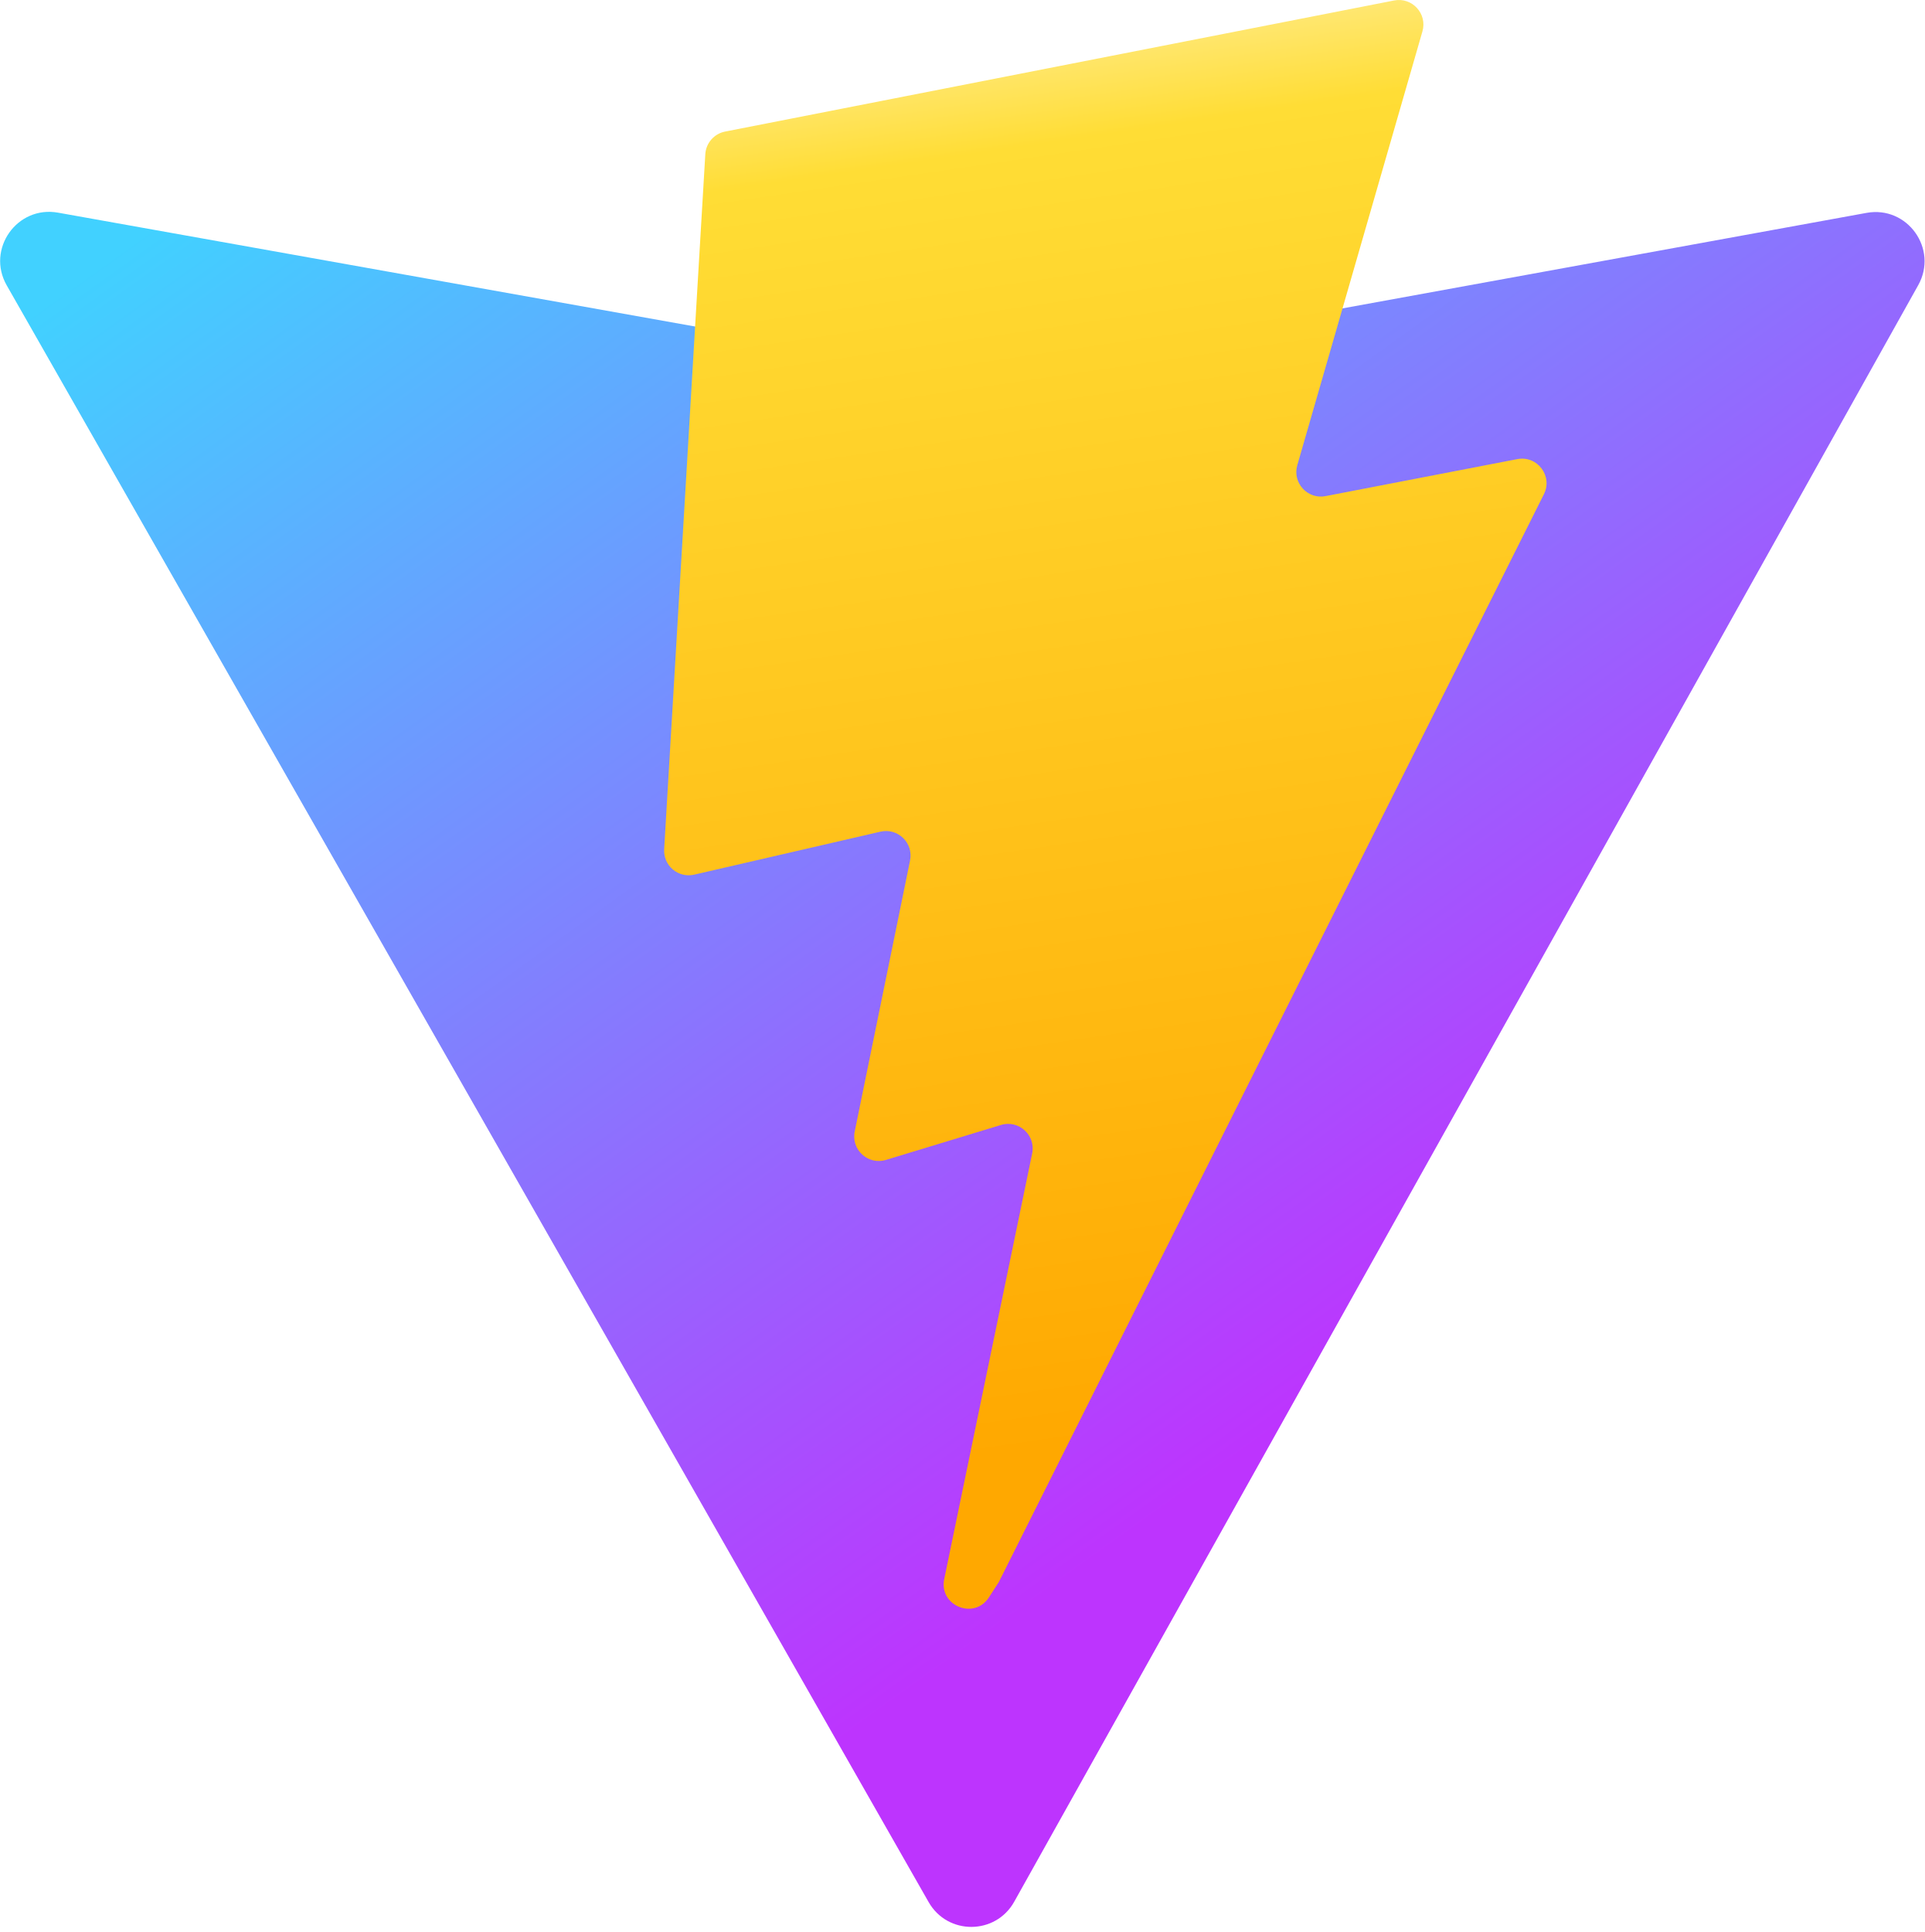
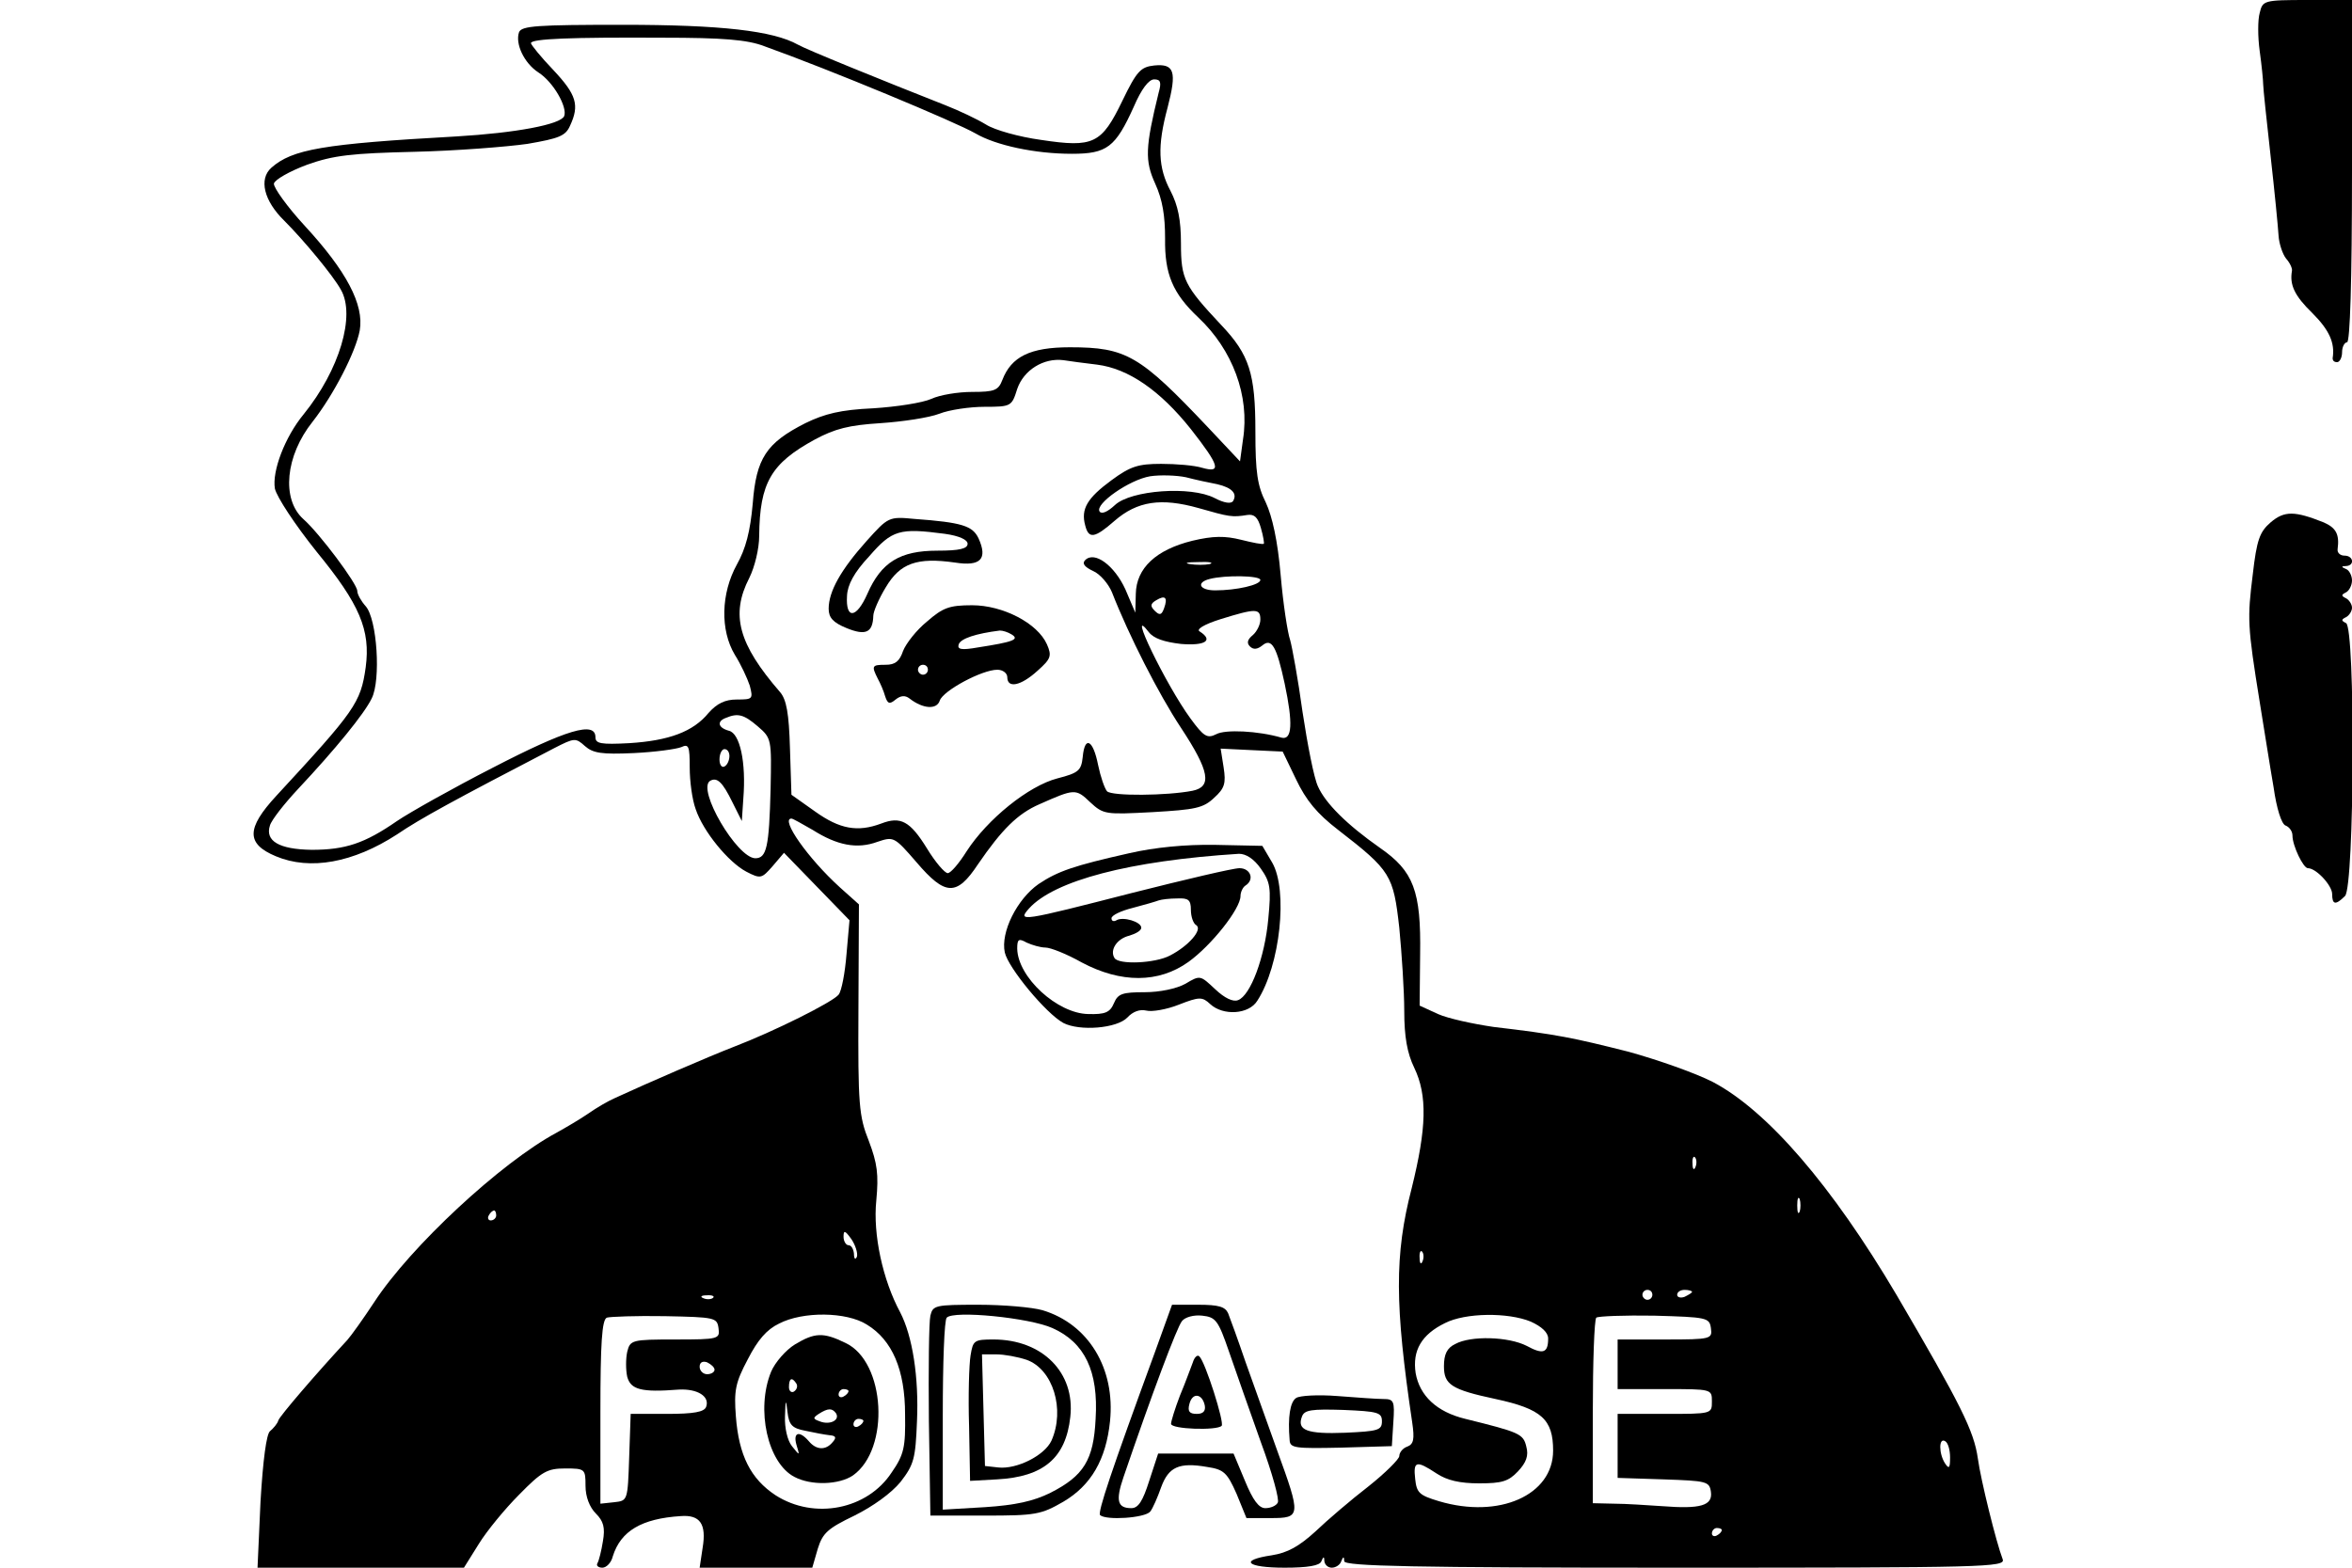
- <svg xmlns="http://www.w3.org/2000/svg" aria-hidden="true" role="img" class="iconify iconify--logos" width="31.88" height="32" preserveAspectRatio="xMidYMid meet" viewBox="0 0 256 257">
-   <defs>
-     <linearGradient id="IconifyId1813088fe1fbc01fb466" x1="-.828%" x2="57.636%" y1="7.652%" y2="78.411%">
-       <stop offset="0%" stop-color="#41D1FF" />
-       <stop offset="100%" stop-color="#BD34FE" />
-     </linearGradient>
-     <linearGradient id="IconifyId1813088fe1fbc01fb467" x1="43.376%" x2="50.316%" y1="2.242%" y2="89.03%">
-       <stop offset="0%" stop-color="#FFEA83" />
-       <stop offset="8.333%" stop-color="#FFDD35" />
-       <stop offset="100%" stop-color="#FFA800" />
-     </linearGradient>
-   </defs>
-   <path fill="url(#IconifyId1813088fe1fbc01fb466)" d="M255.153 37.938L134.897 252.976c-2.483 4.44-8.862 4.466-11.382.048L.875 37.958c-2.746-4.814 1.371-10.646 6.827-9.67l120.385 21.517a6.537 6.537 0 0 0 2.322-.004l117.867-21.483c5.438-.991 9.574 4.796 6.877 9.62Z" />
-   <path fill="url(#IconifyId1813088fe1fbc01fb467)" d="M185.432.063L96.44 17.501a3.268 3.268 0 0 0-2.634 3.014l-5.474 92.456a3.268 3.268 0 0 0 3.997 3.378l24.777-5.718c2.318-.535 4.413 1.507 3.936 3.838l-7.361 36.047c-.495 2.426 1.782 4.5 4.151 3.78l15.304-4.649c2.372-.72 4.652 1.36 4.15 3.788l-11.698 56.621c-.732 3.542 3.979 5.473 5.943 2.437l1.313-2.028l72.516-144.72c1.215-2.423-.88-5.186-3.54-4.672l-25.505 4.922c-2.396.462-4.435-1.77-3.759-4.114l16.646-57.705c.677-2.35-1.37-4.583-3.769-4.113Z" />
+ <svg xmlns="http://www.w3.org/2000/svg" version="1.0" width="474pt" height="316pt" viewBox="0 0 474 316" preserveAspectRatio="xMidYMid meet">
+   <g transform="translate(0,316) scale(0.1,-0.1)" fill="#000000" stroke="none">
+     <path d="M4554 3134 c-4 -14 -4 -48 0 -77 4 -29 7 -59 7 -67 0 -8 7 -73 15 -145 8 -71 15 -143 16 -160 1 -16 8 -37 15 -46 8 -9 13 -20 12 -25 -5 -28 5 -50 41 -85 34 -34 46 -60 41 -91 0 -5 3 -8 9 -8 5 0 10 9 10 20 0 11 5 20 10 20 6 0 10 122 10 345 l0 345 -90 0 c-88 0 -90 -1 -96 -26z" />
+     <path d="M1046 3095 c-8 -23 10 -62 39 -81 30 -19 59 -70 52 -88 -7 -17 -98 -34 -217 -41 -270 -15 -331 -26 -373 -63 -26 -23 -15 -67 26 -107 39 -39 98 -110 114 -139 30 -52 -3 -162 -75 -251 -38 -46 -64 -115 -58 -150 4 -17 40 -72 84 -127 87 -106 109 -158 99 -233 -10 -72 -22 -88 -180 -259 -61 -66 -61 -97 -1 -122 69 -29 156 -13 244 44 47 32 115 69 317 174 41 21 43 21 62 4 16 -14 33 -17 98 -14 43 2 86 8 96 12 15 7 17 2 17 -41 0 -28 5 -65 12 -84 15 -45 66 -107 102 -126 29 -15 31 -14 53 11 l23 27 66 -68 66 -68 -6 -68 c-3 -38 -10 -75 -16 -82 -12 -15 -130 -74 -211 -105 -49 -19 -174 -73 -239 -103 -14 -6 -38 -20 -55 -32 -16 -11 -45 -28 -63 -38 -112 -60 -295 -230 -368 -342 -21 -32 -46 -67 -54 -76 -63 -68 -136 -153 -139 -162 -2 -7 -10 -16 -17 -22 -7 -6 -14 -57 -19 -142 l-6 -133 208 0 208 0 30 48 c16 26 53 71 81 99 46 47 57 53 93 53 40 0 41 -1 41 -35 0 -22 8 -43 21 -56 15 -15 19 -28 14 -56 -3 -19 -8 -39 -11 -44 -3 -5 2 -9 10 -9 8 0 18 10 21 23 16 51 58 76 137 81 39 3 52 -16 44 -64 l-6 -40 113 0 114 0 11 38 c10 32 20 41 74 67 38 19 74 45 93 68 27 35 30 47 33 122 4 89 -9 172 -34 220 -35 65 -55 157 -48 225 5 53 2 75 -15 120 -20 50 -22 73 -21 266 l1 211 -38 34 c-65 59 -121 139 -98 139 3 0 22 -11 43 -23 49 -31 89 -39 130 -24 33 11 34 11 79 -41 58 -68 81 -69 124 -4 48 70 80 102 124 121 70 31 73 32 102 4 27 -25 31 -25 126 -20 86 5 102 8 124 29 21 19 24 29 19 61 l-6 38 62 -3 63 -3 27 -56 c20 -42 42 -69 85 -102 106 -82 111 -91 123 -197 5 -52 10 -128 10 -168 0 -52 6 -85 20 -114 27 -56 25 -122 -5 -243 -35 -135 -34 -236 1 -472 5 -34 3 -44 -10 -49 -9 -3 -16 -12 -16 -19 0 -6 -28 -34 -62 -61 -35 -27 -83 -68 -107 -91 -33 -30 -56 -43 -88 -48 -67 -10 -51 -25 26 -25 46 0 71 4 74 13 4 10 6 10 6 0 1 -7 7 -13 15 -13 8 0 17 6 19 13 4 10 6 10 6 0 1 -10 141 -13 667 -13 627 0 666 1 660 17 -13 34 -44 159 -50 203 -8 56 -34 108 -164 330 -130 220 -260 371 -370 429 -35 18 -112 45 -170 61 -111 28 -144 35 -272 50 -41 6 -92 17 -112 26 l-37 17 1 103 c2 128 -13 168 -81 215 -67 47 -110 90 -125 124 -8 17 -21 84 -31 150 -9 66 -21 131 -25 145 -5 14 -14 72 -19 130 -6 70 -17 119 -30 147 -17 34 -21 61 -21 143 0 117 -12 155 -69 215 -74 79 -81 92 -81 164 0 48 -6 77 -21 106 -25 47 -27 90 -6 168 19 73 14 89 -27 85 -27 -3 -35 -11 -64 -71 -42 -87 -58 -95 -164 -79 -44 6 -94 20 -111 31 -18 11 -54 28 -82 39 -127 50 -282 113 -297 122 -50 28 -155 40 -353 40 -172 0 -204 -2 -209 -15z m494 -28 c134 -48 386 -153 426 -176 41 -24 120 -41 194 -41 71 0 88 13 125 95 15 35 30 55 41 55 13 0 15 -6 9 -27 -27 -110 -28 -137 -7 -183 15 -33 20 -65 20 -111 -1 -71 15 -110 67 -159 69 -65 104 -158 90 -246 l-6 -44 -64 68 c-138 146 -165 162 -279 162 -80 0 -118 -19 -136 -66 -8 -21 -16 -24 -61 -24 -28 0 -65 -6 -82 -14 -18 -8 -70 -16 -117 -19 -66 -3 -98 -11 -137 -30 -79 -40 -99 -71 -106 -162 -5 -56 -14 -91 -32 -123 -32 -58 -34 -132 -4 -182 12 -19 25 -47 30 -62 7 -27 6 -28 -26 -28 -24 0 -40 -8 -57 -27 -31 -38 -80 -56 -160 -61 -57 -3 -68 -1 -68 12 0 33 -59 15 -206 -61 -82 -42 -169 -91 -194 -108 -65 -45 -104 -58 -172 -58 -66 1 -94 18 -84 49 3 11 29 44 57 74 75 80 133 151 148 182 19 37 11 160 -12 186 -9 10 -17 24 -17 31 0 14 -76 116 -109 145 -44 40 -36 127 19 196 43 55 87 141 95 184 9 52 -27 120 -111 211 -35 38 -63 77 -62 85 2 8 32 25 67 38 53 19 90 23 216 26 84 2 186 10 228 16 64 11 77 16 86 37 19 41 13 62 -34 112 -25 26 -45 51 -45 54 0 9 82 12 265 11 122 0 171 -4 205 -17z m671 -642 c63 -8 127 -52 189 -130 58 -74 62 -89 23 -78 -16 5 -53 8 -83 8 -46 0 -62 -5 -100 -33 -49 -36 -62 -58 -53 -91 7 -28 19 -26 59 9 46 40 94 47 169 26 63 -18 68 -19 99 -14 14 2 21 -5 27 -26 5 -17 7 -31 6 -32 -2 -2 -22 2 -46 8 -32 8 -56 8 -98 -2 -73 -18 -113 -55 -114 -107 l-1 -38 -20 47 c-22 48 -62 78 -81 59 -7 -7 -1 -14 16 -22 14 -6 31 -26 38 -43 34 -87 94 -205 139 -273 58 -88 63 -119 23 -127 -51 -10 -162 -11 -172 -1 -5 6 -13 29 -18 53 -10 51 -27 60 -31 16 -3 -27 -8 -32 -51 -43 -58 -15 -141 -82 -183 -147 -15 -24 -32 -44 -38 -44 -6 0 -25 22 -42 50 -34 55 -53 65 -92 50 -48 -18 -84 -11 -133 24 l-48 34 -3 94 c-2 70 -7 98 -20 113 -84 97 -100 156 -62 230 11 22 20 59 20 85 1 107 24 146 112 194 41 22 69 29 132 33 45 3 98 11 119 19 20 8 62 14 91 14 54 0 55 1 66 36 13 38 53 63 93 58 12 -2 43 -6 68 -9z m242 -241 c30 -7 41 -19 32 -34 -4 -6 -18 -4 -37 6 -48 25 -169 16 -201 -14 -15 -14 -27 -19 -31 -13 -10 15 60 64 102 71 20 3 53 2 72 -2 19 -5 47 -11 63 -14z m-15 -161 c-10 -2 -28 -2 -40 0 -13 2 -5 4 17 4 22 1 32 -1 23 -4z m102 -32 c0 -10 -48 -21 -91 -21 -32 0 -39 16 -11 23 31 8 102 7 102 -2z m-194 -57 c-5 -14 -9 -15 -19 -5 -9 9 -9 14 3 21 18 11 24 6 16 -16z m194 -23 c0 -10 -7 -24 -15 -31 -11 -9 -13 -16 -6 -23 7 -7 15 -6 25 2 19 16 29 -3 45 -77 17 -80 15 -114 -6 -109 -48 14 -114 17 -132 7 -18 -9 -25 -5 -52 32 -49 67 -130 234 -84 174 10 -13 31 -20 65 -24 49 -4 66 7 38 25 -8 4 7 14 42 25 71 22 80 22 80 -1z m-1013 -215 c28 -24 28 -26 26 -126 -3 -118 -8 -140 -31 -140 -37 1 -118 139 -91 156 14 8 25 -2 45 -43 l19 -38 3 45 c6 74 -7 132 -29 137 -22 6 -25 19 -6 26 24 10 36 7 64 -17z m-57 -60 c0 -8 -4 -18 -10 -21 -5 -3 -10 3 -10 14 0 12 5 21 10 21 6 0 10 -6 10 -14z m1947 -828 c-3 -8 -6 -5 -6 6 -1 11 2 17 5 13 3 -3 4 -12 1 -19z m210 -90 c-3 -7 -5 -2 -5 12 0 14 2 19 5 13 2 -7 2 -19 0 -25z m-2627 -8 c0 -5 -5 -10 -11 -10 -5 0 -7 5 -4 10 3 6 8 10 11 10 2 0 4 -4 4 -10z m727 -83 c-3 -7 -6 -5 -6 6 -1 9 -5 17 -11 17 -5 0 -10 8 -10 17 0 14 3 13 16 -5 8 -12 13 -28 11 -35z m1140 -9 c-3 -8 -6 -5 -6 6 -1 11 2 17 5 13 3 -3 4 -12 1 -19z m463 -68 c0 -5 -4 -10 -10 -10 -5 0 -10 5 -10 10 0 6 5 10 10 10 6 0 10 -4 10 -10z m80 6 c0 -2 -7 -6 -15 -10 -8 -3 -15 -1 -15 4 0 6 7 10 15 10 8 0 15 -2 15 -4z m-1973 -12 c-3 -3 -12 -4 -19 -1 -8 3 -5 6 6 6 11 1 17 -2 13 -5z m11 -61 c3 -22 1 -23 -87 -23 -88 0 -91 -1 -97 -25 -3 -14 -3 -36 0 -50 7 -26 28 -32 104 -26 38 2 63 -14 55 -35 -4 -10 -24 -14 -79 -14 l-73 0 -3 -87 c-3 -88 -3 -88 -30 -91 l-28 -3 0 185 c0 138 3 186 13 190 6 2 59 4 117 3 101 -2 105 -3 108 -24z m299 7 c51 -31 77 -91 77 -181 1 -66 -2 -81 -27 -117 -49 -75 -156 -96 -234 -46 -50 33 -74 80 -80 159 -4 52 -1 68 24 115 20 39 38 60 63 72 48 25 136 24 177 -2z m1338 6 c22 -10 35 -22 35 -34 0 -29 -10 -33 -43 -15 -37 19 -113 21 -144 4 -17 -8 -23 -21 -23 -45 0 -37 15 -47 104 -66 93 -20 116 -41 116 -104 0 -90 -109 -138 -230 -102 -40 12 -45 17 -48 45 -4 36 2 38 43 11 21 -14 47 -20 86 -20 46 0 59 4 78 24 17 18 22 32 17 50 -6 26 -14 29 -123 56 -58 14 -92 47 -100 92 -7 46 12 78 59 101 41 21 127 22 173 3z m363 -13 c3 -22 1 -23 -92 -23 l-96 0 0 -50 0 -50 95 0 c95 0 95 0 95 -25 0 -25 0 -25 -95 -25 l-95 0 0 -65 0 -64 93 -3 c86 -3 92 -4 95 -25 4 -28 -21 -35 -98 -29 -30 2 -74 5 -97 5 l-43 1 0 183 c0 101 3 187 7 191 4 3 57 5 117 4 106 -3 111 -4 114 -25z m-2008 -84 c0 -5 -7 -9 -15 -9 -8 0 -15 7 -15 15 0 9 6 12 15 9 8 -4 15 -10 15 -15z m2490 -177 c0 -21 -2 -24 -10 -12 -13 20 -13 53 0 45 6 -3 10 -18 10 -33z m-460 -146 c0 -3 -4 -8 -10 -11 -5 -3 -10 -1 -10 4 0 6 5 11 10 11 6 0 10 -2 10 -4z" />
+     <path d="M1746 2069 c-51 -57 -76 -101 -76 -136 0 -18 9 -28 36 -39 39 -16 53 -9 54 25 0 8 11 34 25 57 29 49 63 61 140 50 51 -8 66 7 47 49 -12 25 -33 32 -129 39 -52 5 -53 4 -97 -45z m158 15 c29 -4 46 -12 46 -20 0 -10 -16 -14 -61 -14 -75 0 -113 -23 -141 -87 -22 -50 -44 -52 -41 -4 1 22 14 47 45 80 46 53 61 57 152 45z" />
+     <path d="M1868 1907 c-21 -17 -42 -44 -48 -59 -7 -21 -16 -28 -35 -28 -28 0 -29 -2 -16 -28 5 -9 12 -25 15 -36 5 -15 9 -16 21 -6 10 8 19 9 28 2 27 -21 55 -23 61 -4 7 20 85 62 116 62 11 0 20 -7 20 -15 0 -23 27 -18 61 13 27 24 29 30 19 53 -19 43 -89 79 -151 79 -46 0 -59 -5 -91 -33z m171 -26 c16 -10 3 -15 -68 -26 -34 -6 -42 -4 -39 6 4 12 35 22 83 28 6 0 16 -3 24 -8z m-169 -71 c0 -5 -4 -10 -10 -10 -5 0 -10 5 -10 10 0 6 5 10 10 10 6 0 10 -4 10 -10z" />
+     <path d="M1602 450 c-18 -11 -40 -36 -48 -55 -31 -76 -7 -184 47 -212 34 -18 90 -16 118 3 75 53 66 229 -15 267 -45 22 -62 21 -102 -3z m3 -79 c3 -5 1 -12 -5 -16 -5 -3 -10 1 -10 9 0 18 6 21 15 7z m105 -15 c0 -3 -4 -8 -10 -11 -5 -3 -10 -1 -10 4 0 6 5 11 10 11 6 0 10 -2 10 -4z m-87 -80 c18 -4 40 -8 49 -9 13 -1 14 -5 6 -14 -14 -17 -33 -16 -48 2 -19 22 -32 18 -25 -7 7 -23 7 -23 -9 -3 -9 11 -15 37 -14 60 1 35 2 36 5 9 3 -27 10 -33 36 -38z m62 35 c8 -14 -13 -24 -33 -16 -14 5 -14 7 -2 15 19 12 27 12 35 1z m55 -15 c0 -3 -4 -8 -10 -11 -5 -3 -10 -1 -10 4 0 6 5 11 10 11 6 0 10 -2 10 -4z" />
+     <path d="M4576 2107 c-22 -19 -28 -35 -36 -105 -11 -89 -11 -102 14 -257 9 -55 21 -132 28 -172 6 -43 16 -74 24 -77 8 -3 14 -12 14 -20 0 -21 22 -66 31 -66 17 0 49 -35 49 -52 0 -22 7 -23 26 -4 19 20 21 541 2 550 -10 5 -10 7 0 12 6 3 12 12 12 19 0 7 -6 16 -12 19 -10 5 -10 7 0 12 6 3 12 14 12 24 0 10 -6 21 -12 23 -10 4 -10 6 0 6 18 1 15 21 -3 21 -9 0 -15 6 -14 13 4 30 -3 43 -28 54 -58 23 -79 24 -107 0z" />
+     <path d="M2275 1440 c-111 -25 -143 -36 -182 -62 -43 -30 -77 -97 -68 -138 7 -31 83 -123 118 -142 33 -17 108 -11 129 11 11 12 25 17 38 14 11 -3 41 2 66 12 41 16 47 16 63 1 26 -24 78 -21 95 7 46 71 62 222 30 278 l-20 34 -95 2 c-60 1 -122 -5 -174 -17z m266 -31 c19 -27 21 -39 15 -101 -7 -78 -36 -155 -61 -164 -10 -4 -27 4 -46 22 -30 28 -30 29 -60 11 -18 -10 -52 -17 -82 -17 -45 0 -54 -3 -62 -22 -8 -19 -18 -23 -52 -22 -62 1 -142 74 -143 132 0 19 3 21 19 12 11 -5 28 -10 38 -10 10 0 43 -13 73 -30 79 -42 155 -42 215 1 46 33 105 107 105 133 0 8 5 18 10 21 19 12 10 35 -12 35 -13 0 -110 -23 -217 -50 -222 -57 -232 -59 -207 -31 51 56 202 96 423 110 14 0 30 -10 44 -30z m-141 -83 c0 -14 5 -28 11 -31 13 -9 -16 -42 -53 -61 -30 -16 -104 -19 -112 -5 -10 16 5 39 30 45 13 4 24 10 24 16 0 12 -37 23 -50 15 -5 -3 -10 -2 -10 4 0 6 19 15 43 21 23 6 47 13 52 15 6 2 22 4 38 4 22 1 27 -3 27 -23z" />
+     <path d="M1875 508 c-3 -13 -4 -108 -3 -213 l3 -190 110 0 c102 0 113 2 158 28 56 33 86 85 94 162 11 106 -43 196 -136 224 -21 6 -79 11 -129 11 -87 0 -92 -1 -97 -22z m246 -25 c65 -29 93 -87 87 -183 -4 -83 -24 -115 -91 -149 -34 -17 -71 -25 -132 -29 l-85 -5 0 190 c0 104 3 193 8 197 14 15 166 0 213 -21z" />
+     <path d="M1956 428 c-3 -18 -5 -82 -3 -143 l2 -110 54 3 c94 5 139 43 148 126 10 89 -56 156 -155 156 -39 0 -41 -2 -46 -32z m113 -9 c53 -19 78 -100 50 -163 -14 -30 -70 -58 -107 -54 l-27 3 -3 113 -3 112 29 0 c16 0 43 -5 61 -11z" />
+     <path d="M2327 433 c-88 -240 -115 -321 -110 -327 12 -11 90 -6 101 7 5 6 15 29 22 49 15 41 36 51 93 41 33 -5 40 -11 59 -54 l20 -49 49 0 c61 0 61 4 13 136 -20 55 -48 135 -64 179 -15 44 -31 88 -35 98 -6 13 -19 17 -60 17 l-53 0 -35 -97z m150 2 c13 -38 42 -120 64 -182 23 -62 38 -117 34 -122 -3 -6 -14 -11 -25 -11 -13 0 -25 16 -41 55 l-23 55 -76 0 -76 0 -18 -55 c-13 -41 -22 -55 -36 -55 -28 0 -32 15 -16 62 57 167 108 303 118 315 6 8 24 13 41 11 27 -3 32 -9 54 -73z" />
+     <path d="M2404 414 c-4 -10 -15 -41 -26 -67 -10 -26 -18 -52 -18 -57 0 -11 93 -14 102 -4 6 6 -33 129 -45 140 -4 4 -10 -2 -13 -12z m24 -87 c2 -11 -3 -17 -16 -17 -15 0 -19 5 -15 20 6 24 26 21 31 -3z" />
+     <path d="M2612 342 c-12 -8 -17 -38 -13 -85 1 -16 11 -17 104 -15 l102 3 3 48 c3 43 1 47 -20 47 -13 0 -54 3 -93 6 -38 3 -76 1 -83 -4z m173 -47 c0 -18 -8 -20 -74 -23 -77 -3 -98 5 -87 33 5 13 19 15 83 13 70 -3 78 -5 78 -23z" />
+   </g>
</svg>
